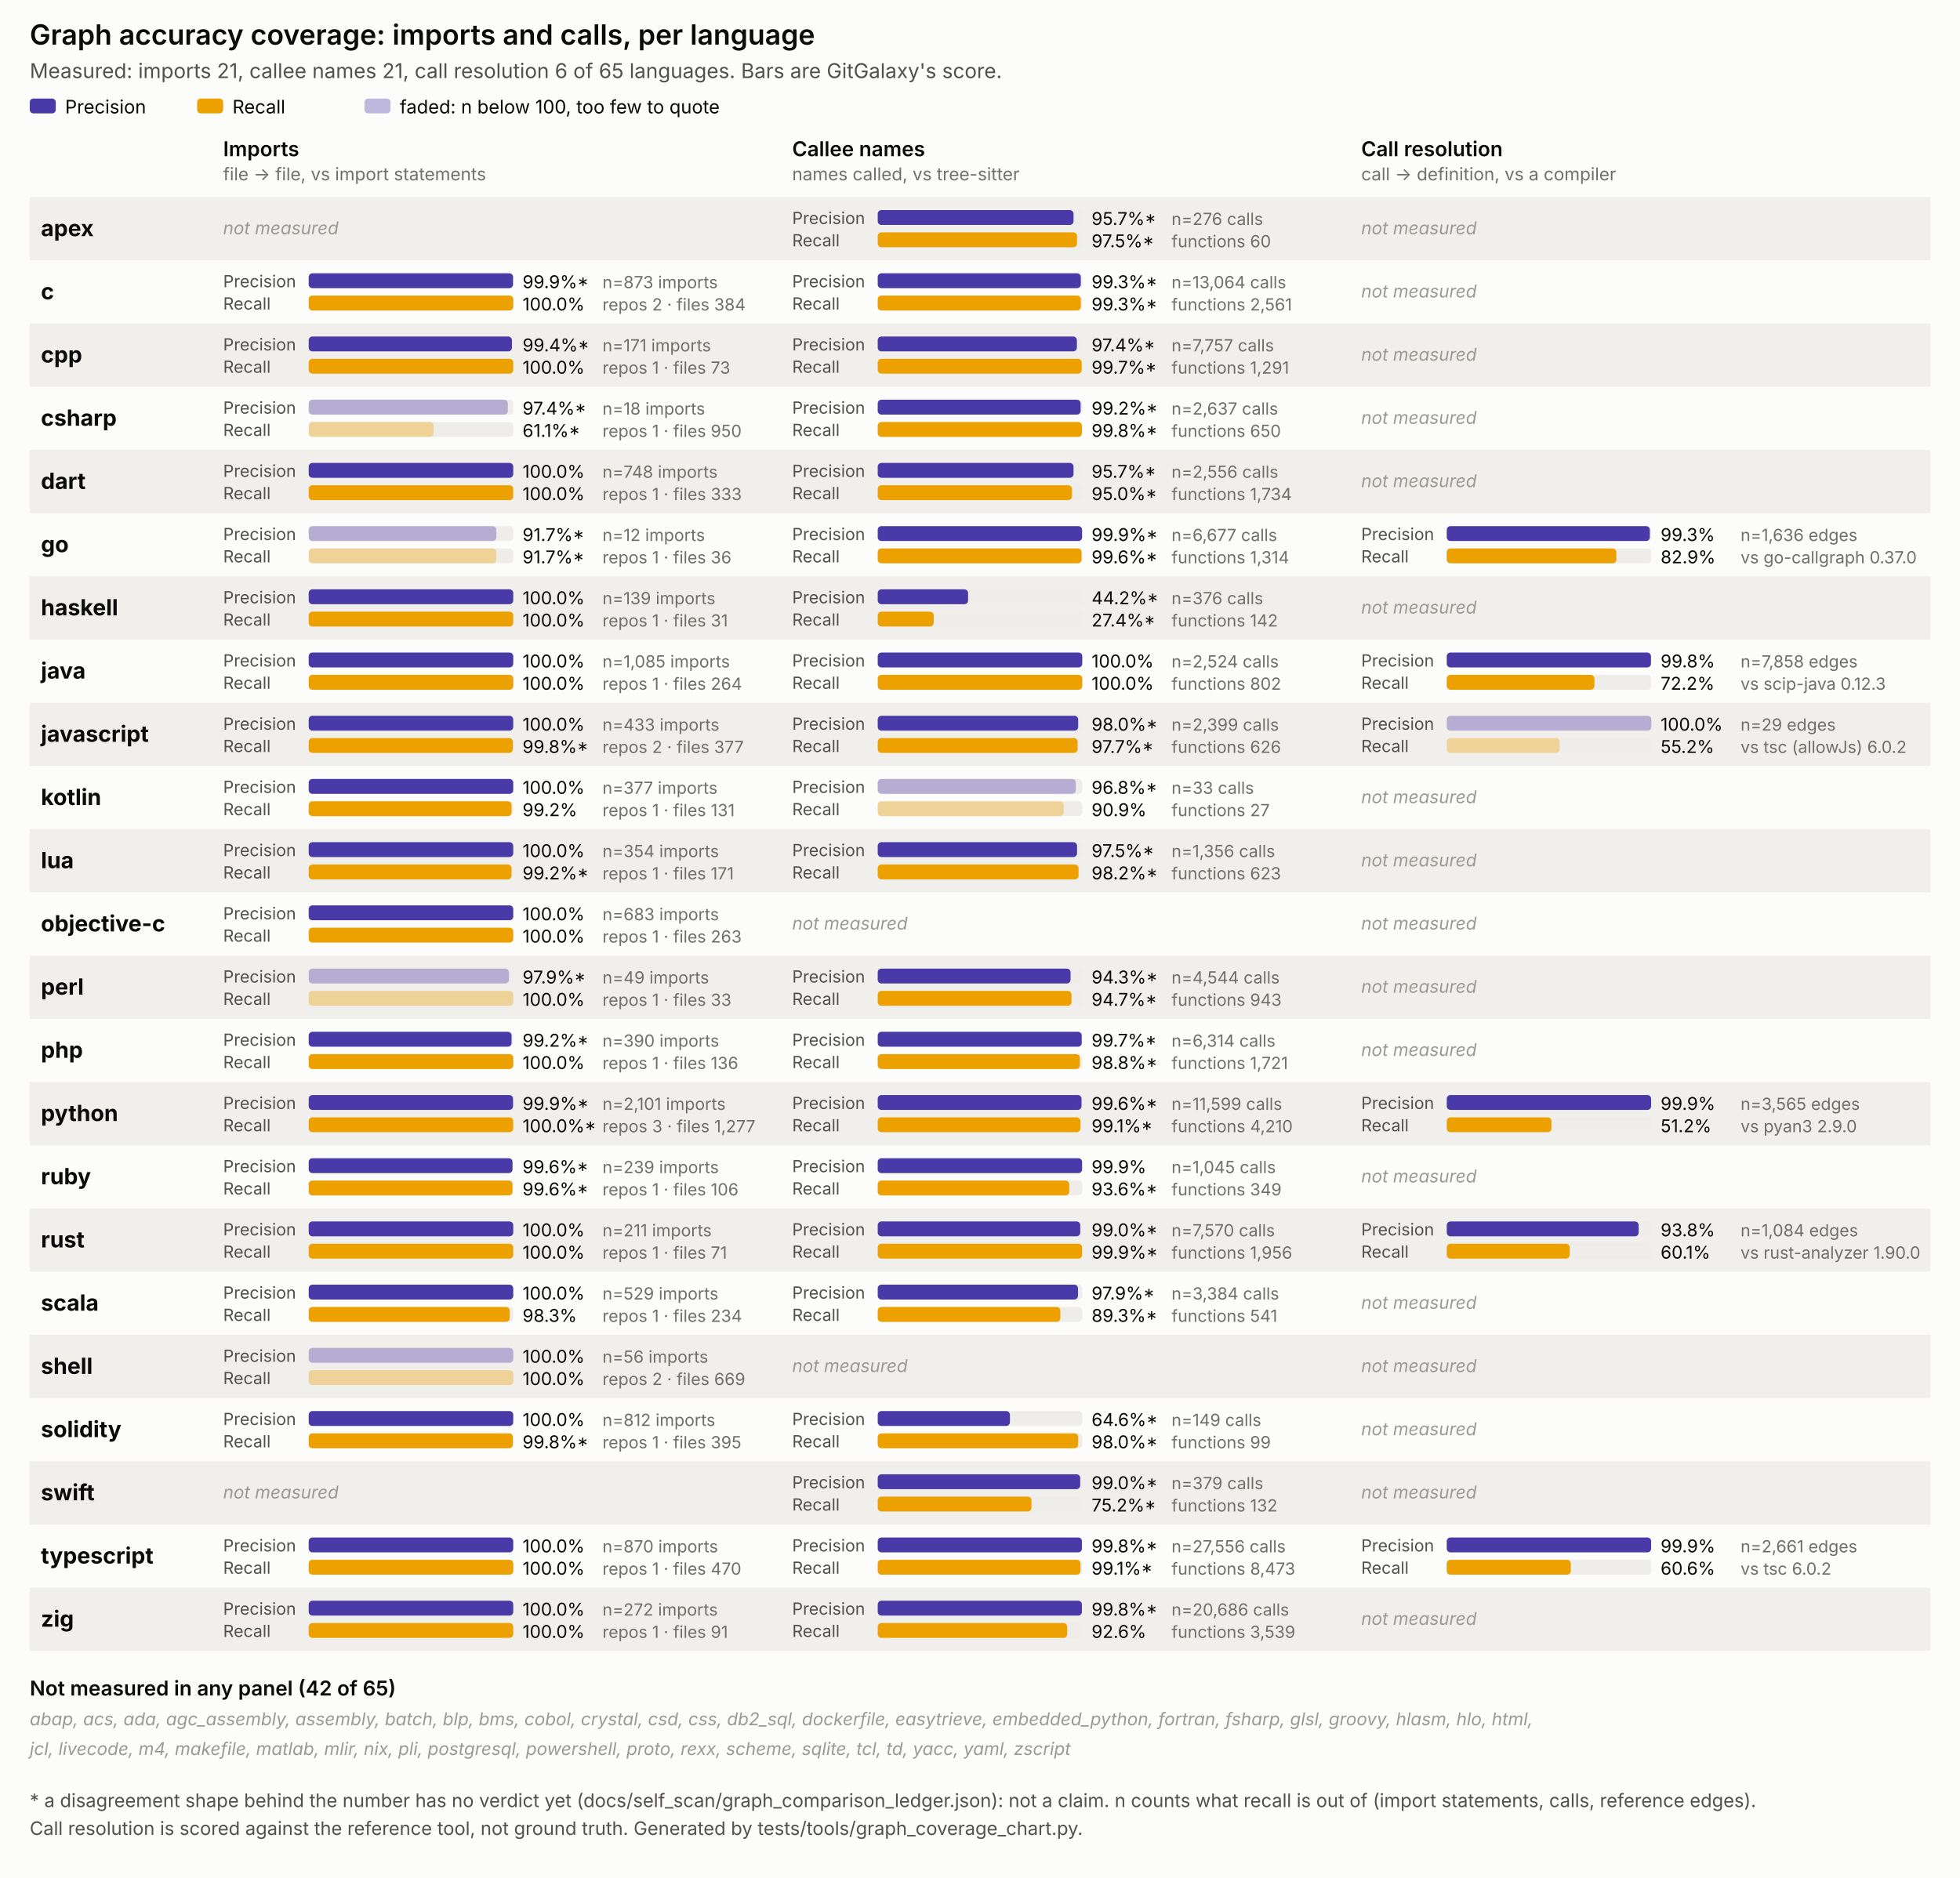
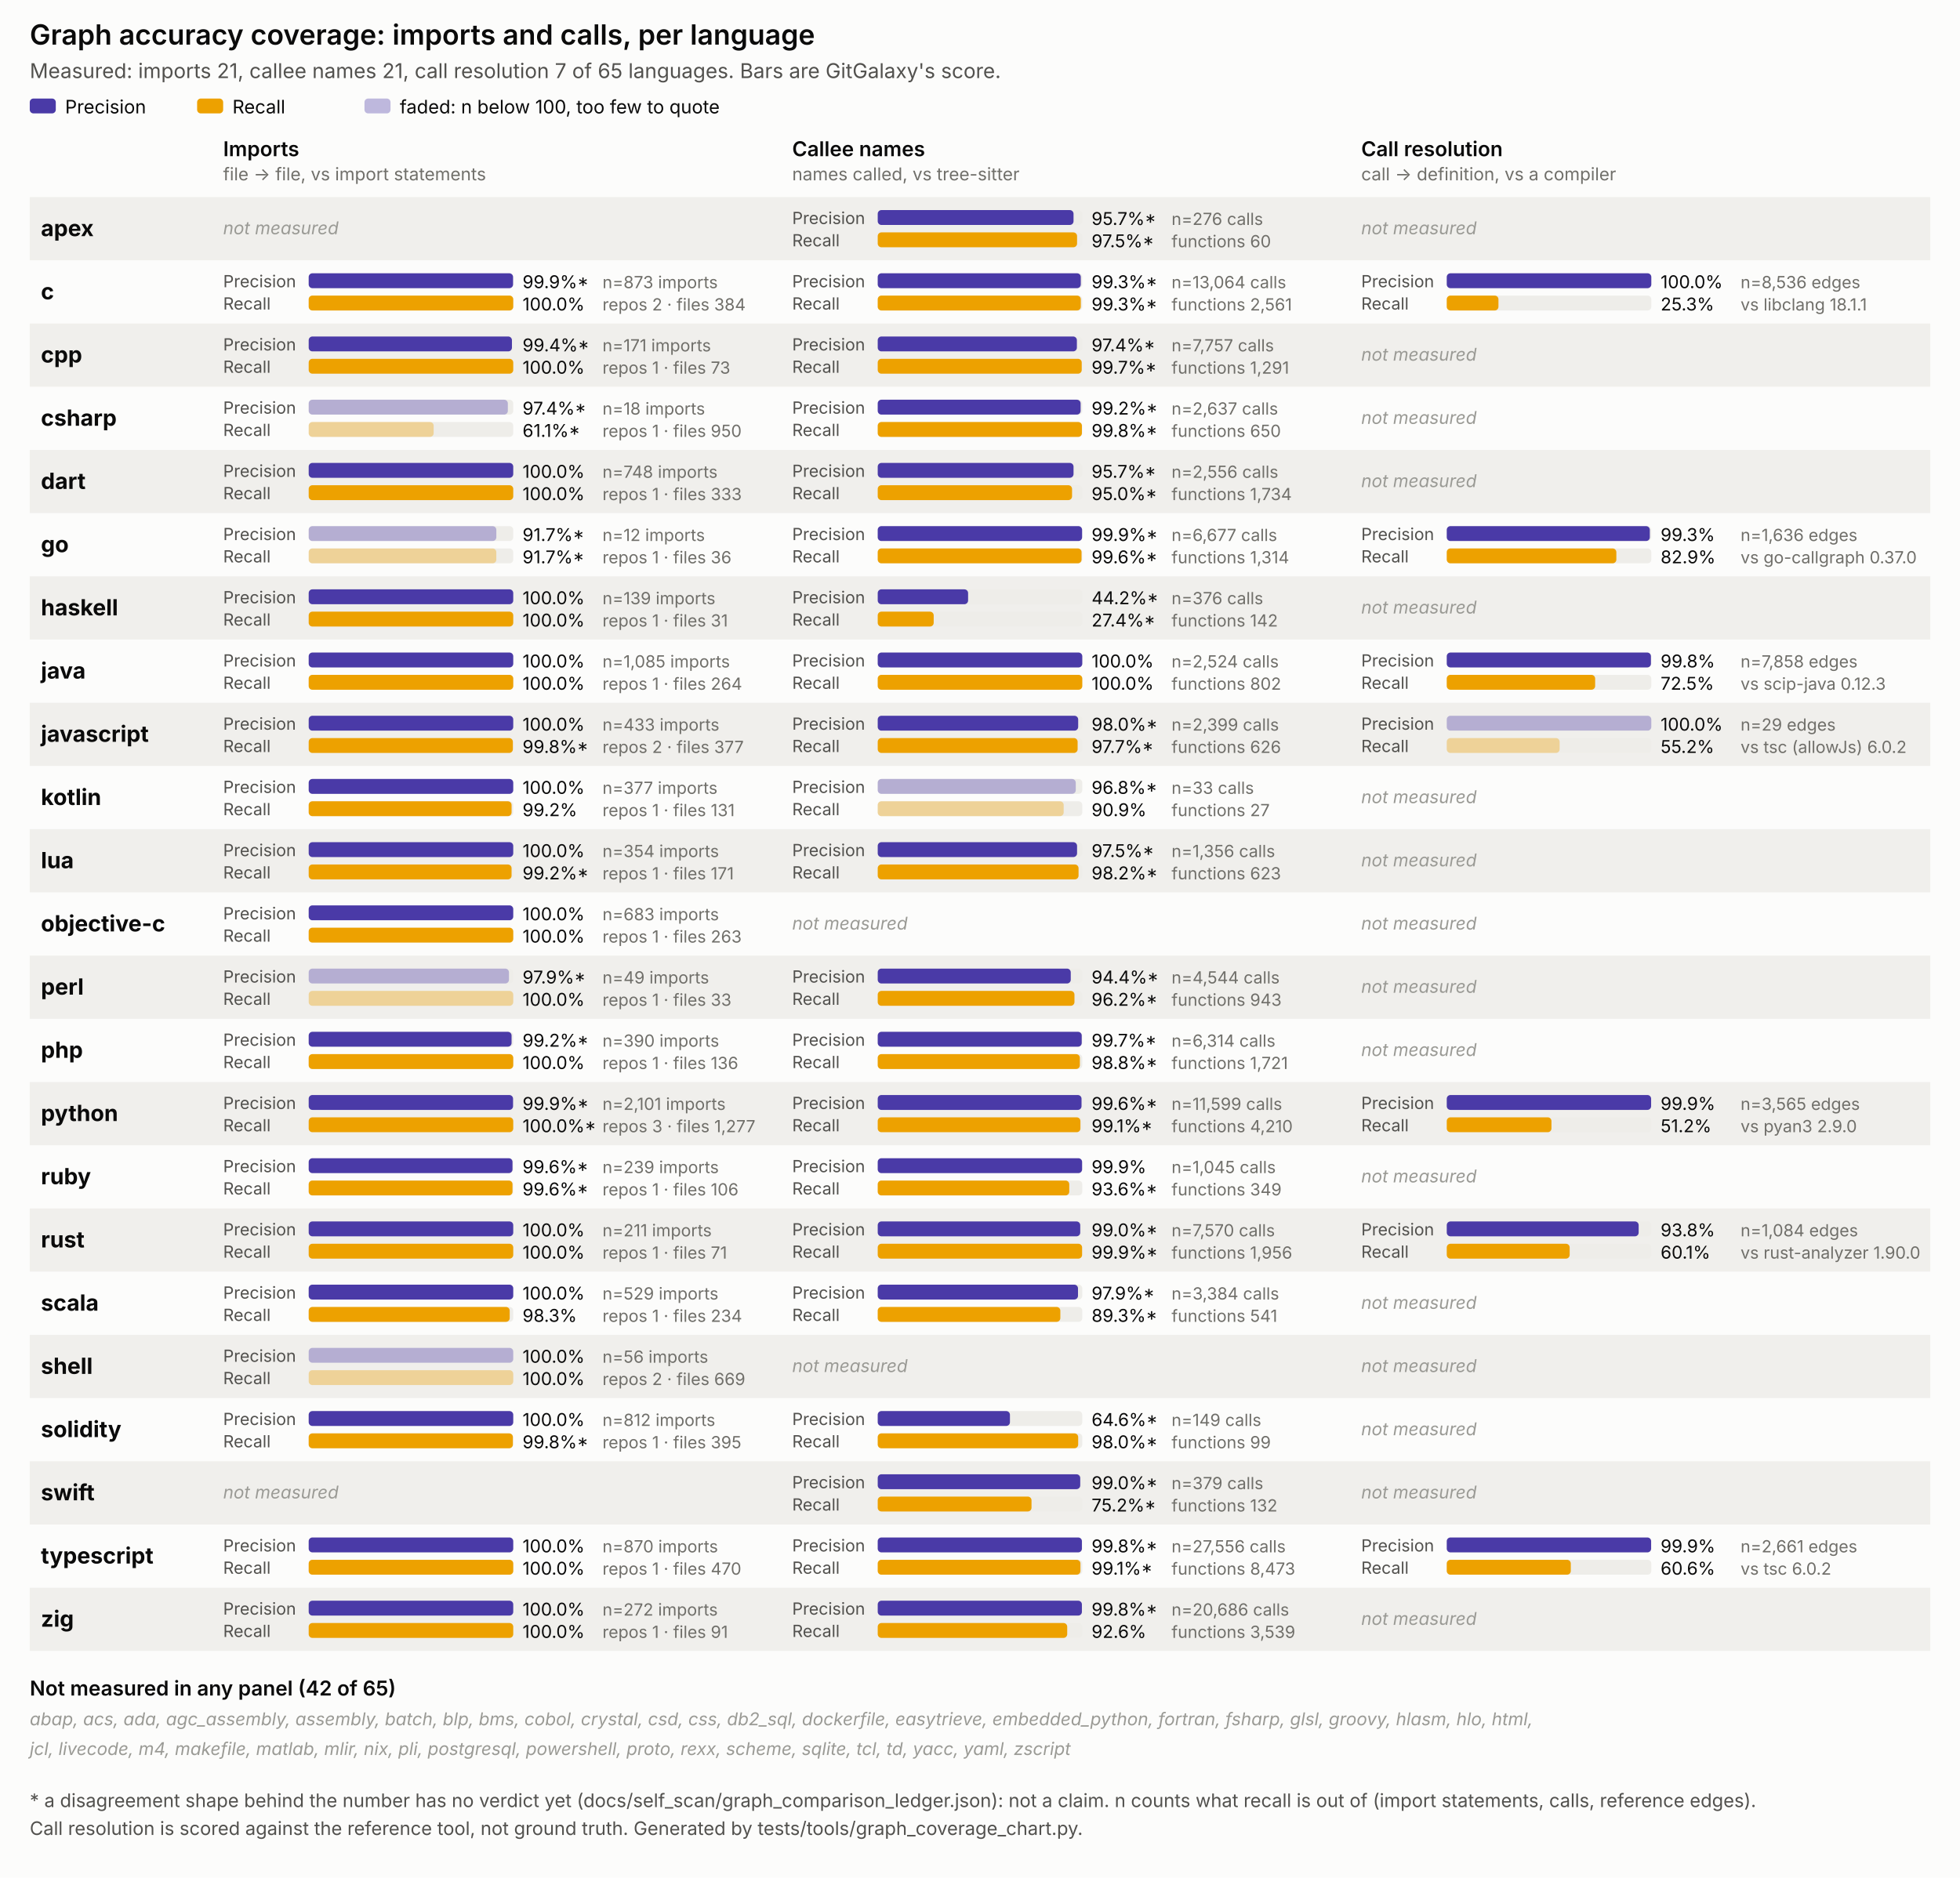
<svg xmlns="http://www.w3.org/2000/svg" viewBox="0 0 1054 1010" width="1054" height="1010" font-family="system-ui, -apple-system, Segoe UI, sans-serif">
  <style>
  .surface { fill: #fcfcfb; }
  .title { font-size: 15px; font-weight: 600; fill: #0b0b0b; }
  .subtitle { font-size: 11px; fill: #52514e; }
  .panel-title { font-size: 11px; font-weight: 600; fill: #0b0b0b; }
  .panel-sub { font-size: 9.5px; fill: #706f6a; }
  .lang { font-size: 12px; font-weight: 700; fill: #0b0b0b; }
  .pr { font-size: 9px; fill: #52514e; }
  .legend { font-size: 10px; fill: #0b0b0b; }
  .val { font-size: 9.5px; fill: #0b0b0b; }
  .n { font-size: 9px; fill: #706f6a; }
  .none { font-size: 9.5px; fill: #9a9a95; font-style: italic; }
  .note { font-size: 10px; fill: #52514e; }
  .stripe { fill: #f0efec; }
  .track { fill: #eeede9; }
</style>
  <rect class="surface" x="0" y="0" width="1054" height="1010" />
  <text class="title" x="16" y="24">Graph accuracy coverage: imports and calls, per language</text>
-   <text class="subtitle" x="16" y="42">Measured: imports 21, callee names 21, call resolution 6 of 65 languages. Bars are GitGalaxy's score.</text>
+   <text class="subtitle" x="16" y="42">Measured: imports 21, callee names 21, call resolution 7 of 65 languages. Bars are GitGalaxy's score.</text>
  <rect x="16" y="53" width="14" height="8" rx="2" fill="#4a3aa7" />
  <text class="legend" x="35" y="61">Precision</text>
  <rect x="106" y="53" width="14" height="8" rx="2" fill="#eda100" />
  <text class="legend" x="125" y="61">Recall</text>
  <rect x="196" y="53" width="14" height="8" rx="2" fill="#4a3aa7" opacity="0.35" />
  <text class="legend" x="215" y="61">faded: n below 100, too few to quote</text>
  <text class="panel-title" x="120" y="84">Imports</text>
  <text class="panel-sub" x="120" y="97">file -&gt; file, vs import statements</text>
  <text class="panel-title" x="426" y="84">Callee names</text>
  <text class="panel-sub" x="426" y="97">names called, vs tree-sitter</text>
  <text class="panel-title" x="732" y="84">Call resolution</text>
  <text class="panel-sub" x="732" y="97">call -&gt; definition, vs a compiler</text>
  <rect class="stripe" x="16" y="106" width="1022" height="34" />
  <text class="lang" x="22" y="127.0">apex</text>
  <text class="none" x="120" y="126.0">not measured</text>
  <g>
    <text class="pr" x="426" y="120.5">Precision</text>
    <rect class="track" x="472" y="113" width="110" height="8" rx="2" />
    <rect x="472" y="113" width="105.3" height="8" rx="2" fill="#4a3aa7" />
    <text class="val" x="587" y="121">95.7%*</text>
    <text class="pr" x="426" y="132.5">Recall</text>
    <rect class="track" x="472" y="125" width="110" height="8" rx="2" />
    <rect x="472" y="125" width="107.2" height="8" rx="2" fill="#eda100" />
    <text class="val" x="587" y="133">97.5%*</text>
    <text class="n" x="630" y="121">n=276 calls</text>
    <text class="n" x="630" y="133">functions 60</text>
  </g>
  <text class="none" x="732" y="126.0">not measured</text>
  <text class="lang" x="22" y="161.0">c</text>
  <g>
    <text class="pr" x="120" y="154.5">Precision</text>
    <rect class="track" x="166" y="147" width="110" height="8" rx="2" />
    <rect x="166" y="147" width="109.9" height="8" rx="2" fill="#4a3aa7" />
    <text class="val" x="281" y="155">99.9%*</text>
    <text class="pr" x="120" y="166.5">Recall</text>
    <rect class="track" x="166" y="159" width="110" height="8" rx="2" />
    <rect x="166" y="159" width="110.0" height="8" rx="2" fill="#eda100" />
    <text class="val" x="281" y="167">100.0%</text>
    <text class="n" x="324" y="155">n=873 imports</text>
    <text class="n" x="324" y="167">repos 2 · files 384</text>
  </g>
  <g>
    <text class="pr" x="426" y="154.5">Precision</text>
    <rect class="track" x="472" y="147" width="110" height="8" rx="2" />
    <rect x="472" y="147" width="109.2" height="8" rx="2" fill="#4a3aa7" />
    <text class="val" x="587" y="155">99.3%*</text>
    <text class="pr" x="426" y="166.5">Recall</text>
    <rect class="track" x="472" y="159" width="110" height="8" rx="2" />
    <rect x="472" y="159" width="109.2" height="8" rx="2" fill="#eda100" />
    <text class="val" x="587" y="167">99.3%*</text>
    <text class="n" x="630" y="155">n=13,064 calls</text>
    <text class="n" x="630" y="167">functions 2,561</text>
  </g>
-   <text class="none" x="732" y="160.0">not measured</text>
+   <g>
+     <text class="pr" x="732" y="154.5">Precision</text>
+     <rect class="track" x="778" y="147" width="110" height="8" rx="2" />
+     <rect x="778" y="147" width="110.0" height="8" rx="2" fill="#4a3aa7" />
+     <text class="val" x="893" y="155">100.0%</text>
+     <text class="pr" x="732" y="166.5">Recall</text>
+     <rect class="track" x="778" y="159" width="110" height="8" rx="2" />
+     <rect x="778" y="159" width="27.8" height="8" rx="2" fill="#eda100" />
+     <text class="val" x="893" y="167">25.3%</text>
+     <text class="n" x="936" y="155">n=8,536 edges</text>
+     <text class="n" x="936" y="167">vs libclang 18.1.1</text>
+   </g>
  <rect class="stripe" x="16" y="174" width="1022" height="34" />
  <text class="lang" x="22" y="195.0">cpp</text>
  <g>
    <text class="pr" x="120" y="188.5">Precision</text>
    <rect class="track" x="166" y="181" width="110" height="8" rx="2" />
    <rect x="166" y="181" width="109.3" height="8" rx="2" fill="#4a3aa7" />
    <text class="val" x="281" y="189">99.4%*</text>
    <text class="pr" x="120" y="200.5">Recall</text>
    <rect class="track" x="166" y="193" width="110" height="8" rx="2" />
    <rect x="166" y="193" width="110.0" height="8" rx="2" fill="#eda100" />
    <text class="val" x="281" y="201">100.0%</text>
    <text class="n" x="324" y="189">n=171 imports</text>
    <text class="n" x="324" y="201">repos 1 · files 73</text>
  </g>
  <g>
    <text class="pr" x="426" y="188.5">Precision</text>
    <rect class="track" x="472" y="181" width="110" height="8" rx="2" />
    <rect x="472" y="181" width="107.1" height="8" rx="2" fill="#4a3aa7" />
    <text class="val" x="587" y="189">97.4%*</text>
    <text class="pr" x="426" y="200.5">Recall</text>
    <rect class="track" x="472" y="193" width="110" height="8" rx="2" />
    <rect x="472" y="193" width="109.7" height="8" rx="2" fill="#eda100" />
    <text class="val" x="587" y="201">99.7%*</text>
    <text class="n" x="630" y="189">n=7,757 calls</text>
    <text class="n" x="630" y="201">functions 1,291</text>
  </g>
  <text class="none" x="732" y="194.0">not measured</text>
  <text class="lang" x="22" y="229.0">csharp</text>
  <g>
    <text class="pr" x="120" y="222.5">Precision</text>
    <rect class="track" x="166" y="215" width="110" height="8" rx="2" />
    <rect x="166" y="215" width="107.1" height="8" rx="2" fill="#4a3aa7" opacity="0.35" />
    <text class="val" x="281" y="223">97.4%*</text>
    <text class="pr" x="120" y="234.5">Recall</text>
    <rect class="track" x="166" y="227" width="110" height="8" rx="2" />
    <rect x="166" y="227" width="67.2" height="8" rx="2" fill="#eda100" opacity="0.35" />
    <text class="val" x="281" y="235">61.1%*</text>
    <text class="n" x="324" y="223">n=18 imports</text>
    <text class="n" x="324" y="235">repos 1 · files 950</text>
  </g>
  <g>
    <text class="pr" x="426" y="222.5">Precision</text>
    <rect class="track" x="472" y="215" width="110" height="8" rx="2" />
    <rect x="472" y="215" width="109.1" height="8" rx="2" fill="#4a3aa7" />
    <text class="val" x="587" y="223">99.2%*</text>
    <text class="pr" x="426" y="234.5">Recall</text>
    <rect class="track" x="472" y="227" width="110" height="8" rx="2" />
    <rect x="472" y="227" width="109.8" height="8" rx="2" fill="#eda100" />
    <text class="val" x="587" y="235">99.8%*</text>
    <text class="n" x="630" y="223">n=2,637 calls</text>
    <text class="n" x="630" y="235">functions 650</text>
  </g>
  <text class="none" x="732" y="228.0">not measured</text>
  <rect class="stripe" x="16" y="242" width="1022" height="34" />
  <text class="lang" x="22" y="263.0">dart</text>
  <g>
    <text class="pr" x="120" y="256.5">Precision</text>
    <rect class="track" x="166" y="249" width="110" height="8" rx="2" />
    <rect x="166" y="249" width="110.0" height="8" rx="2" fill="#4a3aa7" />
    <text class="val" x="281" y="257">100.0%</text>
    <text class="pr" x="120" y="268.5">Recall</text>
    <rect class="track" x="166" y="261" width="110" height="8" rx="2" />
    <rect x="166" y="261" width="110.0" height="8" rx="2" fill="#eda100" />
    <text class="val" x="281" y="269">100.0%</text>
    <text class="n" x="324" y="257">n=748 imports</text>
    <text class="n" x="324" y="269">repos 1 · files 333</text>
  </g>
  <g>
    <text class="pr" x="426" y="256.5">Precision</text>
    <rect class="track" x="472" y="249" width="110" height="8" rx="2" />
    <rect x="472" y="249" width="105.3" height="8" rx="2" fill="#4a3aa7" />
    <text class="val" x="587" y="257">95.7%*</text>
    <text class="pr" x="426" y="268.5">Recall</text>
    <rect class="track" x="472" y="261" width="110" height="8" rx="2" />
    <rect x="472" y="261" width="104.5" height="8" rx="2" fill="#eda100" />
    <text class="val" x="587" y="269">95.0%*</text>
    <text class="n" x="630" y="257">n=2,556 calls</text>
    <text class="n" x="630" y="269">functions 1,734</text>
  </g>
  <text class="none" x="732" y="262.0">not measured</text>
  <text class="lang" x="22" y="297.0">go</text>
  <g>
    <text class="pr" x="120" y="290.5">Precision</text>
    <rect class="track" x="166" y="283" width="110" height="8" rx="2" />
    <rect x="166" y="283" width="100.9" height="8" rx="2" fill="#4a3aa7" opacity="0.35" />
    <text class="val" x="281" y="291">91.7%*</text>
    <text class="pr" x="120" y="302.5">Recall</text>
    <rect class="track" x="166" y="295" width="110" height="8" rx="2" />
    <rect x="166" y="295" width="100.9" height="8" rx="2" fill="#eda100" opacity="0.35" />
    <text class="val" x="281" y="303">91.7%*</text>
    <text class="n" x="324" y="291">n=12 imports</text>
    <text class="n" x="324" y="303">repos 1 · files 36</text>
  </g>
  <g>
    <text class="pr" x="426" y="290.5">Precision</text>
    <rect class="track" x="472" y="283" width="110" height="8" rx="2" />
    <rect x="472" y="283" width="109.9" height="8" rx="2" fill="#4a3aa7" />
    <text class="val" x="587" y="291">99.9%*</text>
    <text class="pr" x="426" y="302.5">Recall</text>
    <rect class="track" x="472" y="295" width="110" height="8" rx="2" />
    <rect x="472" y="295" width="109.6" height="8" rx="2" fill="#eda100" />
    <text class="val" x="587" y="303">99.6%*</text>
    <text class="n" x="630" y="291">n=6,677 calls</text>
    <text class="n" x="630" y="303">functions 1,314</text>
  </g>
  <g>
    <text class="pr" x="732" y="290.5">Precision</text>
    <rect class="track" x="778" y="283" width="110" height="8" rx="2" />
    <rect x="778" y="283" width="109.2" height="8" rx="2" fill="#4a3aa7" />
    <text class="val" x="893" y="291">99.3%</text>
    <text class="pr" x="732" y="302.5">Recall</text>
    <rect class="track" x="778" y="295" width="110" height="8" rx="2" />
    <rect x="778" y="295" width="91.2" height="8" rx="2" fill="#eda100" />
    <text class="val" x="893" y="303">82.9%</text>
    <text class="n" x="936" y="291">n=1,636 edges</text>
    <text class="n" x="936" y="303">vs go-callgraph 0.37.0</text>
  </g>
  <rect class="stripe" x="16" y="310" width="1022" height="34" />
  <text class="lang" x="22" y="331.0">haskell</text>
  <g>
    <text class="pr" x="120" y="324.5">Precision</text>
    <rect class="track" x="166" y="317" width="110" height="8" rx="2" />
    <rect x="166" y="317" width="110.0" height="8" rx="2" fill="#4a3aa7" />
    <text class="val" x="281" y="325">100.0%</text>
    <text class="pr" x="120" y="336.5">Recall</text>
    <rect class="track" x="166" y="329" width="110" height="8" rx="2" />
    <rect x="166" y="329" width="110.0" height="8" rx="2" fill="#eda100" />
    <text class="val" x="281" y="337">100.0%</text>
    <text class="n" x="324" y="325">n=139 imports</text>
    <text class="n" x="324" y="337">repos 1 · files 31</text>
  </g>
  <g>
    <text class="pr" x="426" y="324.5">Precision</text>
    <rect class="track" x="472" y="317" width="110" height="8" rx="2" />
    <rect x="472" y="317" width="48.6" height="8" rx="2" fill="#4a3aa7" />
    <text class="val" x="587" y="325">44.2%*</text>
    <text class="pr" x="426" y="336.5">Recall</text>
    <rect class="track" x="472" y="329" width="110" height="8" rx="2" />
    <rect x="472" y="329" width="30.1" height="8" rx="2" fill="#eda100" />
    <text class="val" x="587" y="337">27.4%*</text>
    <text class="n" x="630" y="325">n=376 calls</text>
    <text class="n" x="630" y="337">functions 142</text>
  </g>
  <text class="none" x="732" y="330.0">not measured</text>
  <text class="lang" x="22" y="365.0">java</text>
  <g>
    <text class="pr" x="120" y="358.5">Precision</text>
    <rect class="track" x="166" y="351" width="110" height="8" rx="2" />
    <rect x="166" y="351" width="110.0" height="8" rx="2" fill="#4a3aa7" />
    <text class="val" x="281" y="359">100.0%</text>
    <text class="pr" x="120" y="370.5">Recall</text>
    <rect class="track" x="166" y="363" width="110" height="8" rx="2" />
    <rect x="166" y="363" width="110.0" height="8" rx="2" fill="#eda100" />
    <text class="val" x="281" y="371">100.0%</text>
    <text class="n" x="324" y="359">n=1,085 imports</text>
    <text class="n" x="324" y="371">repos 1 · files 264</text>
  </g>
  <g>
    <text class="pr" x="426" y="358.5">Precision</text>
    <rect class="track" x="472" y="351" width="110" height="8" rx="2" />
    <rect x="472" y="351" width="110.0" height="8" rx="2" fill="#4a3aa7" />
    <text class="val" x="587" y="359">100.0%</text>
    <text class="pr" x="426" y="370.5">Recall</text>
    <rect class="track" x="472" y="363" width="110" height="8" rx="2" />
    <rect x="472" y="363" width="110.0" height="8" rx="2" fill="#eda100" />
    <text class="val" x="587" y="371">100.0%</text>
    <text class="n" x="630" y="359">n=2,524 calls</text>
    <text class="n" x="630" y="371">functions 802</text>
  </g>
  <g>
    <text class="pr" x="732" y="358.5">Precision</text>
    <rect class="track" x="778" y="351" width="110" height="8" rx="2" />
    <rect x="778" y="351" width="109.8" height="8" rx="2" fill="#4a3aa7" />
    <text class="val" x="893" y="359">99.8%</text>
    <text class="pr" x="732" y="370.5">Recall</text>
    <rect class="track" x="778" y="363" width="110" height="8" rx="2" />
-     <rect x="778" y="363" width="79.4" height="8" rx="2" fill="#eda100" />
-     <text class="val" x="893" y="371">72.2%</text>
+     <rect x="778" y="363" width="79.8" height="8" rx="2" fill="#eda100" />
+     <text class="val" x="893" y="371">72.5%</text>
    <text class="n" x="936" y="359">n=7,858 edges</text>
    <text class="n" x="936" y="371">vs scip-java 0.12.3</text>
  </g>
  <rect class="stripe" x="16" y="378" width="1022" height="34" />
  <text class="lang" x="22" y="399.0">javascript</text>
  <g>
    <text class="pr" x="120" y="392.5">Precision</text>
    <rect class="track" x="166" y="385" width="110" height="8" rx="2" />
    <rect x="166" y="385" width="110.0" height="8" rx="2" fill="#4a3aa7" />
    <text class="val" x="281" y="393">100.0%</text>
    <text class="pr" x="120" y="404.5">Recall</text>
    <rect class="track" x="166" y="397" width="110" height="8" rx="2" />
    <rect x="166" y="397" width="109.8" height="8" rx="2" fill="#eda100" />
    <text class="val" x="281" y="405">99.8%*</text>
    <text class="n" x="324" y="393">n=433 imports</text>
    <text class="n" x="324" y="405">repos 2 · files 377</text>
  </g>
  <g>
    <text class="pr" x="426" y="392.5">Precision</text>
    <rect class="track" x="472" y="385" width="110" height="8" rx="2" />
    <rect x="472" y="385" width="107.8" height="8" rx="2" fill="#4a3aa7" />
    <text class="val" x="587" y="393">98.0%*</text>
    <text class="pr" x="426" y="404.5">Recall</text>
    <rect class="track" x="472" y="397" width="110" height="8" rx="2" />
    <rect x="472" y="397" width="107.5" height="8" rx="2" fill="#eda100" />
    <text class="val" x="587" y="405">97.7%*</text>
    <text class="n" x="630" y="393">n=2,399 calls</text>
    <text class="n" x="630" y="405">functions 626</text>
  </g>
  <g>
    <text class="pr" x="732" y="392.5">Precision</text>
    <rect class="track" x="778" y="385" width="110" height="8" rx="2" />
    <rect x="778" y="385" width="110.0" height="8" rx="2" fill="#4a3aa7" opacity="0.35" />
    <text class="val" x="893" y="393">100.0%</text>
    <text class="pr" x="732" y="404.5">Recall</text>
    <rect class="track" x="778" y="397" width="110" height="8" rx="2" />
    <rect x="778" y="397" width="60.7" height="8" rx="2" fill="#eda100" opacity="0.35" />
    <text class="val" x="893" y="405">55.2%</text>
    <text class="n" x="936" y="393">n=29 edges</text>
    <text class="n" x="936" y="405">vs tsc (allowJs) 6.0.2</text>
  </g>
  <text class="lang" x="22" y="433.0">kotlin</text>
  <g>
    <text class="pr" x="120" y="426.5">Precision</text>
    <rect class="track" x="166" y="419" width="110" height="8" rx="2" />
    <rect x="166" y="419" width="110.0" height="8" rx="2" fill="#4a3aa7" />
    <text class="val" x="281" y="427">100.0%</text>
    <text class="pr" x="120" y="438.5">Recall</text>
    <rect class="track" x="166" y="431" width="110" height="8" rx="2" />
    <rect x="166" y="431" width="109.1" height="8" rx="2" fill="#eda100" />
    <text class="val" x="281" y="439">99.2%</text>
    <text class="n" x="324" y="427">n=377 imports</text>
    <text class="n" x="324" y="439">repos 1 · files 131</text>
  </g>
  <g>
    <text class="pr" x="426" y="426.5">Precision</text>
    <rect class="track" x="472" y="419" width="110" height="8" rx="2" />
    <rect x="472" y="419" width="106.5" height="8" rx="2" fill="#4a3aa7" opacity="0.35" />
    <text class="val" x="587" y="427">96.8%*</text>
    <text class="pr" x="426" y="438.5">Recall</text>
    <rect class="track" x="472" y="431" width="110" height="8" rx="2" />
    <rect x="472" y="431" width="100.0" height="8" rx="2" fill="#eda100" opacity="0.35" />
    <text class="val" x="587" y="439">90.9%</text>
    <text class="n" x="630" y="427">n=33 calls</text>
    <text class="n" x="630" y="439">functions 27</text>
  </g>
  <text class="none" x="732" y="432.0">not measured</text>
  <rect class="stripe" x="16" y="446" width="1022" height="34" />
  <text class="lang" x="22" y="467.0">lua</text>
  <g>
    <text class="pr" x="120" y="460.5">Precision</text>
    <rect class="track" x="166" y="453" width="110" height="8" rx="2" />
    <rect x="166" y="453" width="110.0" height="8" rx="2" fill="#4a3aa7" />
    <text class="val" x="281" y="461">100.0%</text>
    <text class="pr" x="120" y="472.5">Recall</text>
    <rect class="track" x="166" y="465" width="110" height="8" rx="2" />
    <rect x="166" y="465" width="109.1" height="8" rx="2" fill="#eda100" />
    <text class="val" x="281" y="473">99.2%*</text>
    <text class="n" x="324" y="461">n=354 imports</text>
    <text class="n" x="324" y="473">repos 1 · files 171</text>
  </g>
  <g>
    <text class="pr" x="426" y="460.5">Precision</text>
    <rect class="track" x="472" y="453" width="110" height="8" rx="2" />
    <rect x="472" y="453" width="107.2" height="8" rx="2" fill="#4a3aa7" />
    <text class="val" x="587" y="461">97.5%*</text>
    <text class="pr" x="426" y="472.5">Recall</text>
    <rect class="track" x="472" y="465" width="110" height="8" rx="2" />
    <rect x="472" y="465" width="108.0" height="8" rx="2" fill="#eda100" />
    <text class="val" x="587" y="473">98.2%*</text>
    <text class="n" x="630" y="461">n=1,356 calls</text>
    <text class="n" x="630" y="473">functions 623</text>
  </g>
  <text class="none" x="732" y="466.0">not measured</text>
  <text class="lang" x="22" y="501.0">objective-c</text>
  <g>
    <text class="pr" x="120" y="494.5">Precision</text>
    <rect class="track" x="166" y="487" width="110" height="8" rx="2" />
    <rect x="166" y="487" width="110.0" height="8" rx="2" fill="#4a3aa7" />
    <text class="val" x="281" y="495">100.0%</text>
    <text class="pr" x="120" y="506.5">Recall</text>
    <rect class="track" x="166" y="499" width="110" height="8" rx="2" />
    <rect x="166" y="499" width="110.0" height="8" rx="2" fill="#eda100" />
    <text class="val" x="281" y="507">100.0%</text>
    <text class="n" x="324" y="495">n=683 imports</text>
    <text class="n" x="324" y="507">repos 1 · files 263</text>
  </g>
  <text class="none" x="426" y="500.0">not measured</text>
  <text class="none" x="732" y="500.0">not measured</text>
  <rect class="stripe" x="16" y="514" width="1022" height="34" />
  <text class="lang" x="22" y="535.0">perl</text>
  <g>
    <text class="pr" x="120" y="528.5">Precision</text>
    <rect class="track" x="166" y="521" width="110" height="8" rx="2" />
    <rect x="166" y="521" width="107.7" height="8" rx="2" fill="#4a3aa7" opacity="0.35" />
    <text class="val" x="281" y="529">97.9%*</text>
    <text class="pr" x="120" y="540.5">Recall</text>
    <rect class="track" x="166" y="533" width="110" height="8" rx="2" />
    <rect x="166" y="533" width="110.0" height="8" rx="2" fill="#eda100" opacity="0.35" />
    <text class="val" x="281" y="541">100.0%</text>
    <text class="n" x="324" y="529">n=49 imports</text>
    <text class="n" x="324" y="541">repos 1 · files 33</text>
  </g>
  <g>
    <text class="pr" x="426" y="528.5">Precision</text>
    <rect class="track" x="472" y="521" width="110" height="8" rx="2" />
-     <rect x="472" y="521" width="103.7" height="8" rx="2" fill="#4a3aa7" />
-     <text class="val" x="587" y="529">94.3%*</text>
+     <rect x="472" y="521" width="103.8" height="8" rx="2" fill="#4a3aa7" />
+     <text class="val" x="587" y="529">94.4%*</text>
    <text class="pr" x="426" y="540.5">Recall</text>
    <rect class="track" x="472" y="533" width="110" height="8" rx="2" />
-     <rect x="472" y="533" width="104.2" height="8" rx="2" fill="#eda100" />
-     <text class="val" x="587" y="541">94.7%*</text>
+     <rect x="472" y="533" width="105.8" height="8" rx="2" fill="#eda100" />
+     <text class="val" x="587" y="541">96.2%*</text>
    <text class="n" x="630" y="529">n=4,544 calls</text>
    <text class="n" x="630" y="541">functions 943</text>
  </g>
  <text class="none" x="732" y="534.0">not measured</text>
  <text class="lang" x="22" y="569.0">php</text>
  <g>
    <text class="pr" x="120" y="562.5">Precision</text>
    <rect class="track" x="166" y="555" width="110" height="8" rx="2" />
    <rect x="166" y="555" width="109.1" height="8" rx="2" fill="#4a3aa7" />
    <text class="val" x="281" y="563">99.2%*</text>
    <text class="pr" x="120" y="574.5">Recall</text>
    <rect class="track" x="166" y="567" width="110" height="8" rx="2" />
    <rect x="166" y="567" width="110.0" height="8" rx="2" fill="#eda100" />
    <text class="val" x="281" y="575">100.0%</text>
    <text class="n" x="324" y="563">n=390 imports</text>
    <text class="n" x="324" y="575">repos 1 · files 136</text>
  </g>
  <g>
    <text class="pr" x="426" y="562.5">Precision</text>
    <rect class="track" x="472" y="555" width="110" height="8" rx="2" />
    <rect x="472" y="555" width="109.7" height="8" rx="2" fill="#4a3aa7" />
    <text class="val" x="587" y="563">99.7%*</text>
    <text class="pr" x="426" y="574.5">Recall</text>
    <rect class="track" x="472" y="567" width="110" height="8" rx="2" />
    <rect x="472" y="567" width="108.7" height="8" rx="2" fill="#eda100" />
    <text class="val" x="587" y="575">98.8%*</text>
    <text class="n" x="630" y="563">n=6,314 calls</text>
    <text class="n" x="630" y="575">functions 1,721</text>
  </g>
  <text class="none" x="732" y="568.0">not measured</text>
  <rect class="stripe" x="16" y="582" width="1022" height="34" />
  <text class="lang" x="22" y="603.0">python</text>
  <g>
    <text class="pr" x="120" y="596.5">Precision</text>
    <rect class="track" x="166" y="589" width="110" height="8" rx="2" />
    <rect x="166" y="589" width="109.9" height="8" rx="2" fill="#4a3aa7" />
    <text class="val" x="281" y="597">99.9%*</text>
    <text class="pr" x="120" y="608.5">Recall</text>
    <rect class="track" x="166" y="601" width="110" height="8" rx="2" />
    <rect x="166" y="601" width="110.0" height="8" rx="2" fill="#eda100" />
    <text class="val" x="281" y="609">100.0%*</text>
    <text class="n" x="324" y="597">n=2,101 imports</text>
    <text class="n" x="324" y="609">repos 3 · files 1,277</text>
  </g>
  <g>
    <text class="pr" x="426" y="596.5">Precision</text>
    <rect class="track" x="472" y="589" width="110" height="8" rx="2" />
    <rect x="472" y="589" width="109.6" height="8" rx="2" fill="#4a3aa7" />
    <text class="val" x="587" y="597">99.6%*</text>
    <text class="pr" x="426" y="608.5">Recall</text>
    <rect class="track" x="472" y="601" width="110" height="8" rx="2" />
    <rect x="472" y="601" width="109.0" height="8" rx="2" fill="#eda100" />
    <text class="val" x="587" y="609">99.1%*</text>
    <text class="n" x="630" y="597">n=11,599 calls</text>
    <text class="n" x="630" y="609">functions 4,210</text>
  </g>
  <g>
    <text class="pr" x="732" y="596.5">Precision</text>
    <rect class="track" x="778" y="589" width="110" height="8" rx="2" />
    <rect x="778" y="589" width="109.9" height="8" rx="2" fill="#4a3aa7" />
    <text class="val" x="893" y="597">99.9%</text>
    <text class="pr" x="732" y="608.5">Recall</text>
    <rect class="track" x="778" y="601" width="110" height="8" rx="2" />
    <rect x="778" y="601" width="56.3" height="8" rx="2" fill="#eda100" />
    <text class="val" x="893" y="609">51.2%</text>
    <text class="n" x="936" y="597">n=3,565 edges</text>
    <text class="n" x="936" y="609">vs pyan3 2.9.0</text>
  </g>
  <text class="lang" x="22" y="637.0">ruby</text>
  <g>
    <text class="pr" x="120" y="630.5">Precision</text>
    <rect class="track" x="166" y="623" width="110" height="8" rx="2" />
    <rect x="166" y="623" width="109.6" height="8" rx="2" fill="#4a3aa7" />
    <text class="val" x="281" y="631">99.6%*</text>
    <text class="pr" x="120" y="642.5">Recall</text>
    <rect class="track" x="166" y="635" width="110" height="8" rx="2" />
    <rect x="166" y="635" width="109.6" height="8" rx="2" fill="#eda100" />
    <text class="val" x="281" y="643">99.6%*</text>
    <text class="n" x="324" y="631">n=239 imports</text>
    <text class="n" x="324" y="643">repos 1 · files 106</text>
  </g>
  <g>
    <text class="pr" x="426" y="630.5">Precision</text>
    <rect class="track" x="472" y="623" width="110" height="8" rx="2" />
    <rect x="472" y="623" width="109.9" height="8" rx="2" fill="#4a3aa7" />
    <text class="val" x="587" y="631">99.9%</text>
    <text class="pr" x="426" y="642.5">Recall</text>
    <rect class="track" x="472" y="635" width="110" height="8" rx="2" />
    <rect x="472" y="635" width="103.0" height="8" rx="2" fill="#eda100" />
    <text class="val" x="587" y="643">93.6%*</text>
    <text class="n" x="630" y="631">n=1,045 calls</text>
    <text class="n" x="630" y="643">functions 349</text>
  </g>
  <text class="none" x="732" y="636.0">not measured</text>
  <rect class="stripe" x="16" y="650" width="1022" height="34" />
  <text class="lang" x="22" y="671.0">rust</text>
  <g>
    <text class="pr" x="120" y="664.5">Precision</text>
    <rect class="track" x="166" y="657" width="110" height="8" rx="2" />
    <rect x="166" y="657" width="110.0" height="8" rx="2" fill="#4a3aa7" />
    <text class="val" x="281" y="665">100.0%</text>
    <text class="pr" x="120" y="676.5">Recall</text>
    <rect class="track" x="166" y="669" width="110" height="8" rx="2" />
    <rect x="166" y="669" width="110.0" height="8" rx="2" fill="#eda100" />
    <text class="val" x="281" y="677">100.0%</text>
    <text class="n" x="324" y="665">n=211 imports</text>
    <text class="n" x="324" y="677">repos 1 · files 71</text>
  </g>
  <g>
    <text class="pr" x="426" y="664.5">Precision</text>
    <rect class="track" x="472" y="657" width="110" height="8" rx="2" />
    <rect x="472" y="657" width="108.9" height="8" rx="2" fill="#4a3aa7" />
    <text class="val" x="587" y="665">99.0%*</text>
    <text class="pr" x="426" y="676.5">Recall</text>
    <rect class="track" x="472" y="669" width="110" height="8" rx="2" />
    <rect x="472" y="669" width="109.9" height="8" rx="2" fill="#eda100" />
    <text class="val" x="587" y="677">99.9%*</text>
    <text class="n" x="630" y="665">n=7,570 calls</text>
    <text class="n" x="630" y="677">functions 1,956</text>
  </g>
  <g>
    <text class="pr" x="732" y="664.5">Precision</text>
    <rect class="track" x="778" y="657" width="110" height="8" rx="2" />
    <rect x="778" y="657" width="103.2" height="8" rx="2" fill="#4a3aa7" />
    <text class="val" x="893" y="665">93.8%</text>
    <text class="pr" x="732" y="676.5">Recall</text>
    <rect class="track" x="778" y="669" width="110" height="8" rx="2" />
    <rect x="778" y="669" width="66.1" height="8" rx="2" fill="#eda100" />
    <text class="val" x="893" y="677">60.1%</text>
    <text class="n" x="936" y="665">n=1,084 edges</text>
    <text class="n" x="936" y="677">vs rust-analyzer 1.90.0</text>
  </g>
  <text class="lang" x="22" y="705.0">scala</text>
  <g>
    <text class="pr" x="120" y="698.5">Precision</text>
    <rect class="track" x="166" y="691" width="110" height="8" rx="2" />
    <rect x="166" y="691" width="110.0" height="8" rx="2" fill="#4a3aa7" />
    <text class="val" x="281" y="699">100.0%</text>
    <text class="pr" x="120" y="710.5">Recall</text>
    <rect class="track" x="166" y="703" width="110" height="8" rx="2" />
    <rect x="166" y="703" width="108.1" height="8" rx="2" fill="#eda100" />
    <text class="val" x="281" y="711">98.3%</text>
    <text class="n" x="324" y="699">n=529 imports</text>
    <text class="n" x="324" y="711">repos 1 · files 234</text>
  </g>
  <g>
    <text class="pr" x="426" y="698.5">Precision</text>
    <rect class="track" x="472" y="691" width="110" height="8" rx="2" />
    <rect x="472" y="691" width="107.7" height="8" rx="2" fill="#4a3aa7" />
    <text class="val" x="587" y="699">97.9%*</text>
    <text class="pr" x="426" y="710.5">Recall</text>
    <rect class="track" x="472" y="703" width="110" height="8" rx="2" />
    <rect x="472" y="703" width="98.2" height="8" rx="2" fill="#eda100" />
    <text class="val" x="587" y="711">89.3%*</text>
    <text class="n" x="630" y="699">n=3,384 calls</text>
    <text class="n" x="630" y="711">functions 541</text>
  </g>
  <text class="none" x="732" y="704.0">not measured</text>
  <rect class="stripe" x="16" y="718" width="1022" height="34" />
  <text class="lang" x="22" y="739.0">shell</text>
  <g>
    <text class="pr" x="120" y="732.5">Precision</text>
    <rect class="track" x="166" y="725" width="110" height="8" rx="2" />
    <rect x="166" y="725" width="110.0" height="8" rx="2" fill="#4a3aa7" opacity="0.35" />
    <text class="val" x="281" y="733">100.0%</text>
    <text class="pr" x="120" y="744.5">Recall</text>
    <rect class="track" x="166" y="737" width="110" height="8" rx="2" />
    <rect x="166" y="737" width="110.0" height="8" rx="2" fill="#eda100" opacity="0.35" />
    <text class="val" x="281" y="745">100.0%</text>
    <text class="n" x="324" y="733">n=56 imports</text>
    <text class="n" x="324" y="745">repos 2 · files 669</text>
  </g>
  <text class="none" x="426" y="738.0">not measured</text>
  <text class="none" x="732" y="738.0">not measured</text>
  <text class="lang" x="22" y="773.0">solidity</text>
  <g>
    <text class="pr" x="120" y="766.5">Precision</text>
    <rect class="track" x="166" y="759" width="110" height="8" rx="2" />
    <rect x="166" y="759" width="110.0" height="8" rx="2" fill="#4a3aa7" />
    <text class="val" x="281" y="767">100.0%</text>
    <text class="pr" x="120" y="778.5">Recall</text>
    <rect class="track" x="166" y="771" width="110" height="8" rx="2" />
    <rect x="166" y="771" width="109.8" height="8" rx="2" fill="#eda100" />
    <text class="val" x="281" y="779">99.8%*</text>
    <text class="n" x="324" y="767">n=812 imports</text>
    <text class="n" x="324" y="779">repos 1 · files 395</text>
  </g>
  <g>
    <text class="pr" x="426" y="766.5">Precision</text>
    <rect class="track" x="472" y="759" width="110" height="8" rx="2" />
    <rect x="472" y="759" width="71.1" height="8" rx="2" fill="#4a3aa7" />
    <text class="val" x="587" y="767">64.6%*</text>
    <text class="pr" x="426" y="778.5">Recall</text>
    <rect class="track" x="472" y="771" width="110" height="8" rx="2" />
    <rect x="472" y="771" width="107.8" height="8" rx="2" fill="#eda100" />
    <text class="val" x="587" y="779">98.0%*</text>
    <text class="n" x="630" y="767">n=149 calls</text>
    <text class="n" x="630" y="779">functions 99</text>
  </g>
  <text class="none" x="732" y="772.0">not measured</text>
  <rect class="stripe" x="16" y="786" width="1022" height="34" />
  <text class="lang" x="22" y="807.0">swift</text>
  <text class="none" x="120" y="806.0">not measured</text>
  <g>
    <text class="pr" x="426" y="800.5">Precision</text>
    <rect class="track" x="472" y="793" width="110" height="8" rx="2" />
    <rect x="472" y="793" width="108.9" height="8" rx="2" fill="#4a3aa7" />
    <text class="val" x="587" y="801">99.0%*</text>
    <text class="pr" x="426" y="812.5">Recall</text>
    <rect class="track" x="472" y="805" width="110" height="8" rx="2" />
    <rect x="472" y="805" width="82.7" height="8" rx="2" fill="#eda100" />
    <text class="val" x="587" y="813">75.2%*</text>
    <text class="n" x="630" y="801">n=379 calls</text>
    <text class="n" x="630" y="813">functions 132</text>
  </g>
  <text class="none" x="732" y="806.0">not measured</text>
  <text class="lang" x="22" y="841.0">typescript</text>
  <g>
    <text class="pr" x="120" y="834.5">Precision</text>
    <rect class="track" x="166" y="827" width="110" height="8" rx="2" />
    <rect x="166" y="827" width="110.0" height="8" rx="2" fill="#4a3aa7" />
    <text class="val" x="281" y="835">100.0%</text>
    <text class="pr" x="120" y="846.5">Recall</text>
    <rect class="track" x="166" y="839" width="110" height="8" rx="2" />
    <rect x="166" y="839" width="110.0" height="8" rx="2" fill="#eda100" />
    <text class="val" x="281" y="847">100.0%</text>
    <text class="n" x="324" y="835">n=870 imports</text>
    <text class="n" x="324" y="847">repos 1 · files 470</text>
  </g>
  <g>
    <text class="pr" x="426" y="834.5">Precision</text>
    <rect class="track" x="472" y="827" width="110" height="8" rx="2" />
    <rect x="472" y="827" width="109.8" height="8" rx="2" fill="#4a3aa7" />
    <text class="val" x="587" y="835">99.8%*</text>
    <text class="pr" x="426" y="846.5">Recall</text>
    <rect class="track" x="472" y="839" width="110" height="8" rx="2" />
    <rect x="472" y="839" width="109.0" height="8" rx="2" fill="#eda100" />
    <text class="val" x="587" y="847">99.1%*</text>
    <text class="n" x="630" y="835">n=27,556 calls</text>
    <text class="n" x="630" y="847">functions 8,473</text>
  </g>
  <g>
    <text class="pr" x="732" y="834.5">Precision</text>
    <rect class="track" x="778" y="827" width="110" height="8" rx="2" />
    <rect x="778" y="827" width="109.9" height="8" rx="2" fill="#4a3aa7" />
    <text class="val" x="893" y="835">99.9%</text>
    <text class="pr" x="732" y="846.5">Recall</text>
    <rect class="track" x="778" y="839" width="110" height="8" rx="2" />
    <rect x="778" y="839" width="66.7" height="8" rx="2" fill="#eda100" />
    <text class="val" x="893" y="847">60.6%</text>
    <text class="n" x="936" y="835">n=2,661 edges</text>
    <text class="n" x="936" y="847">vs tsc 6.0.2</text>
  </g>
  <rect class="stripe" x="16" y="854" width="1022" height="34" />
  <text class="lang" x="22" y="875.0">zig</text>
  <g>
    <text class="pr" x="120" y="868.5">Precision</text>
    <rect class="track" x="166" y="861" width="110" height="8" rx="2" />
    <rect x="166" y="861" width="110.0" height="8" rx="2" fill="#4a3aa7" />
    <text class="val" x="281" y="869">100.0%</text>
    <text class="pr" x="120" y="880.5">Recall</text>
    <rect class="track" x="166" y="873" width="110" height="8" rx="2" />
    <rect x="166" y="873" width="110.0" height="8" rx="2" fill="#eda100" />
    <text class="val" x="281" y="881">100.0%</text>
    <text class="n" x="324" y="869">n=272 imports</text>
    <text class="n" x="324" y="881">repos 1 · files 91</text>
  </g>
  <g>
    <text class="pr" x="426" y="868.5">Precision</text>
    <rect class="track" x="472" y="861" width="110" height="8" rx="2" />
    <rect x="472" y="861" width="109.8" height="8" rx="2" fill="#4a3aa7" />
    <text class="val" x="587" y="869">99.8%*</text>
    <text class="pr" x="426" y="880.5">Recall</text>
    <rect class="track" x="472" y="873" width="110" height="8" rx="2" />
    <rect x="472" y="873" width="101.9" height="8" rx="2" fill="#eda100" />
    <text class="val" x="587" y="881">92.6%</text>
    <text class="n" x="630" y="869">n=20,686 calls</text>
    <text class="n" x="630" y="881">functions 3,539</text>
  </g>
  <text class="none" x="732" y="874.0">not measured</text>
  <text class="panel-title" x="16" y="912">Not measured in any panel (42 of 65)</text>
  <text class="none" x="16" y="928">abap, acs, ada, agc_assembly, assembly, batch, blp, bms, cobol, crystal, csd, css, db2_sql, dockerfile, easytrieve, embedded_python, fortran, fsharp, glsl, groovy, hlasm, hlo, html,</text>
  <text class="none" x="16" y="944">jcl, livecode, m4, makefile, matlab, mlir, nix, pli, postgresql, powershell, proto, rexx, scheme, sqlite, tcl, td, yacc, yaml, zscript</text>
  <text class="note" x="16" y="972">* a disagreement shape behind the number has no verdict yet (docs/self_scan/graph_comparison_ledger.json): not a claim. n counts what recall is out of (import statements, calls, reference edges).</text>
  <text class="note" x="16" y="987">Call resolution is scored against the reference tool, not ground truth. Generated by tests/tools/graph_coverage_chart.py.</text>
</svg>
